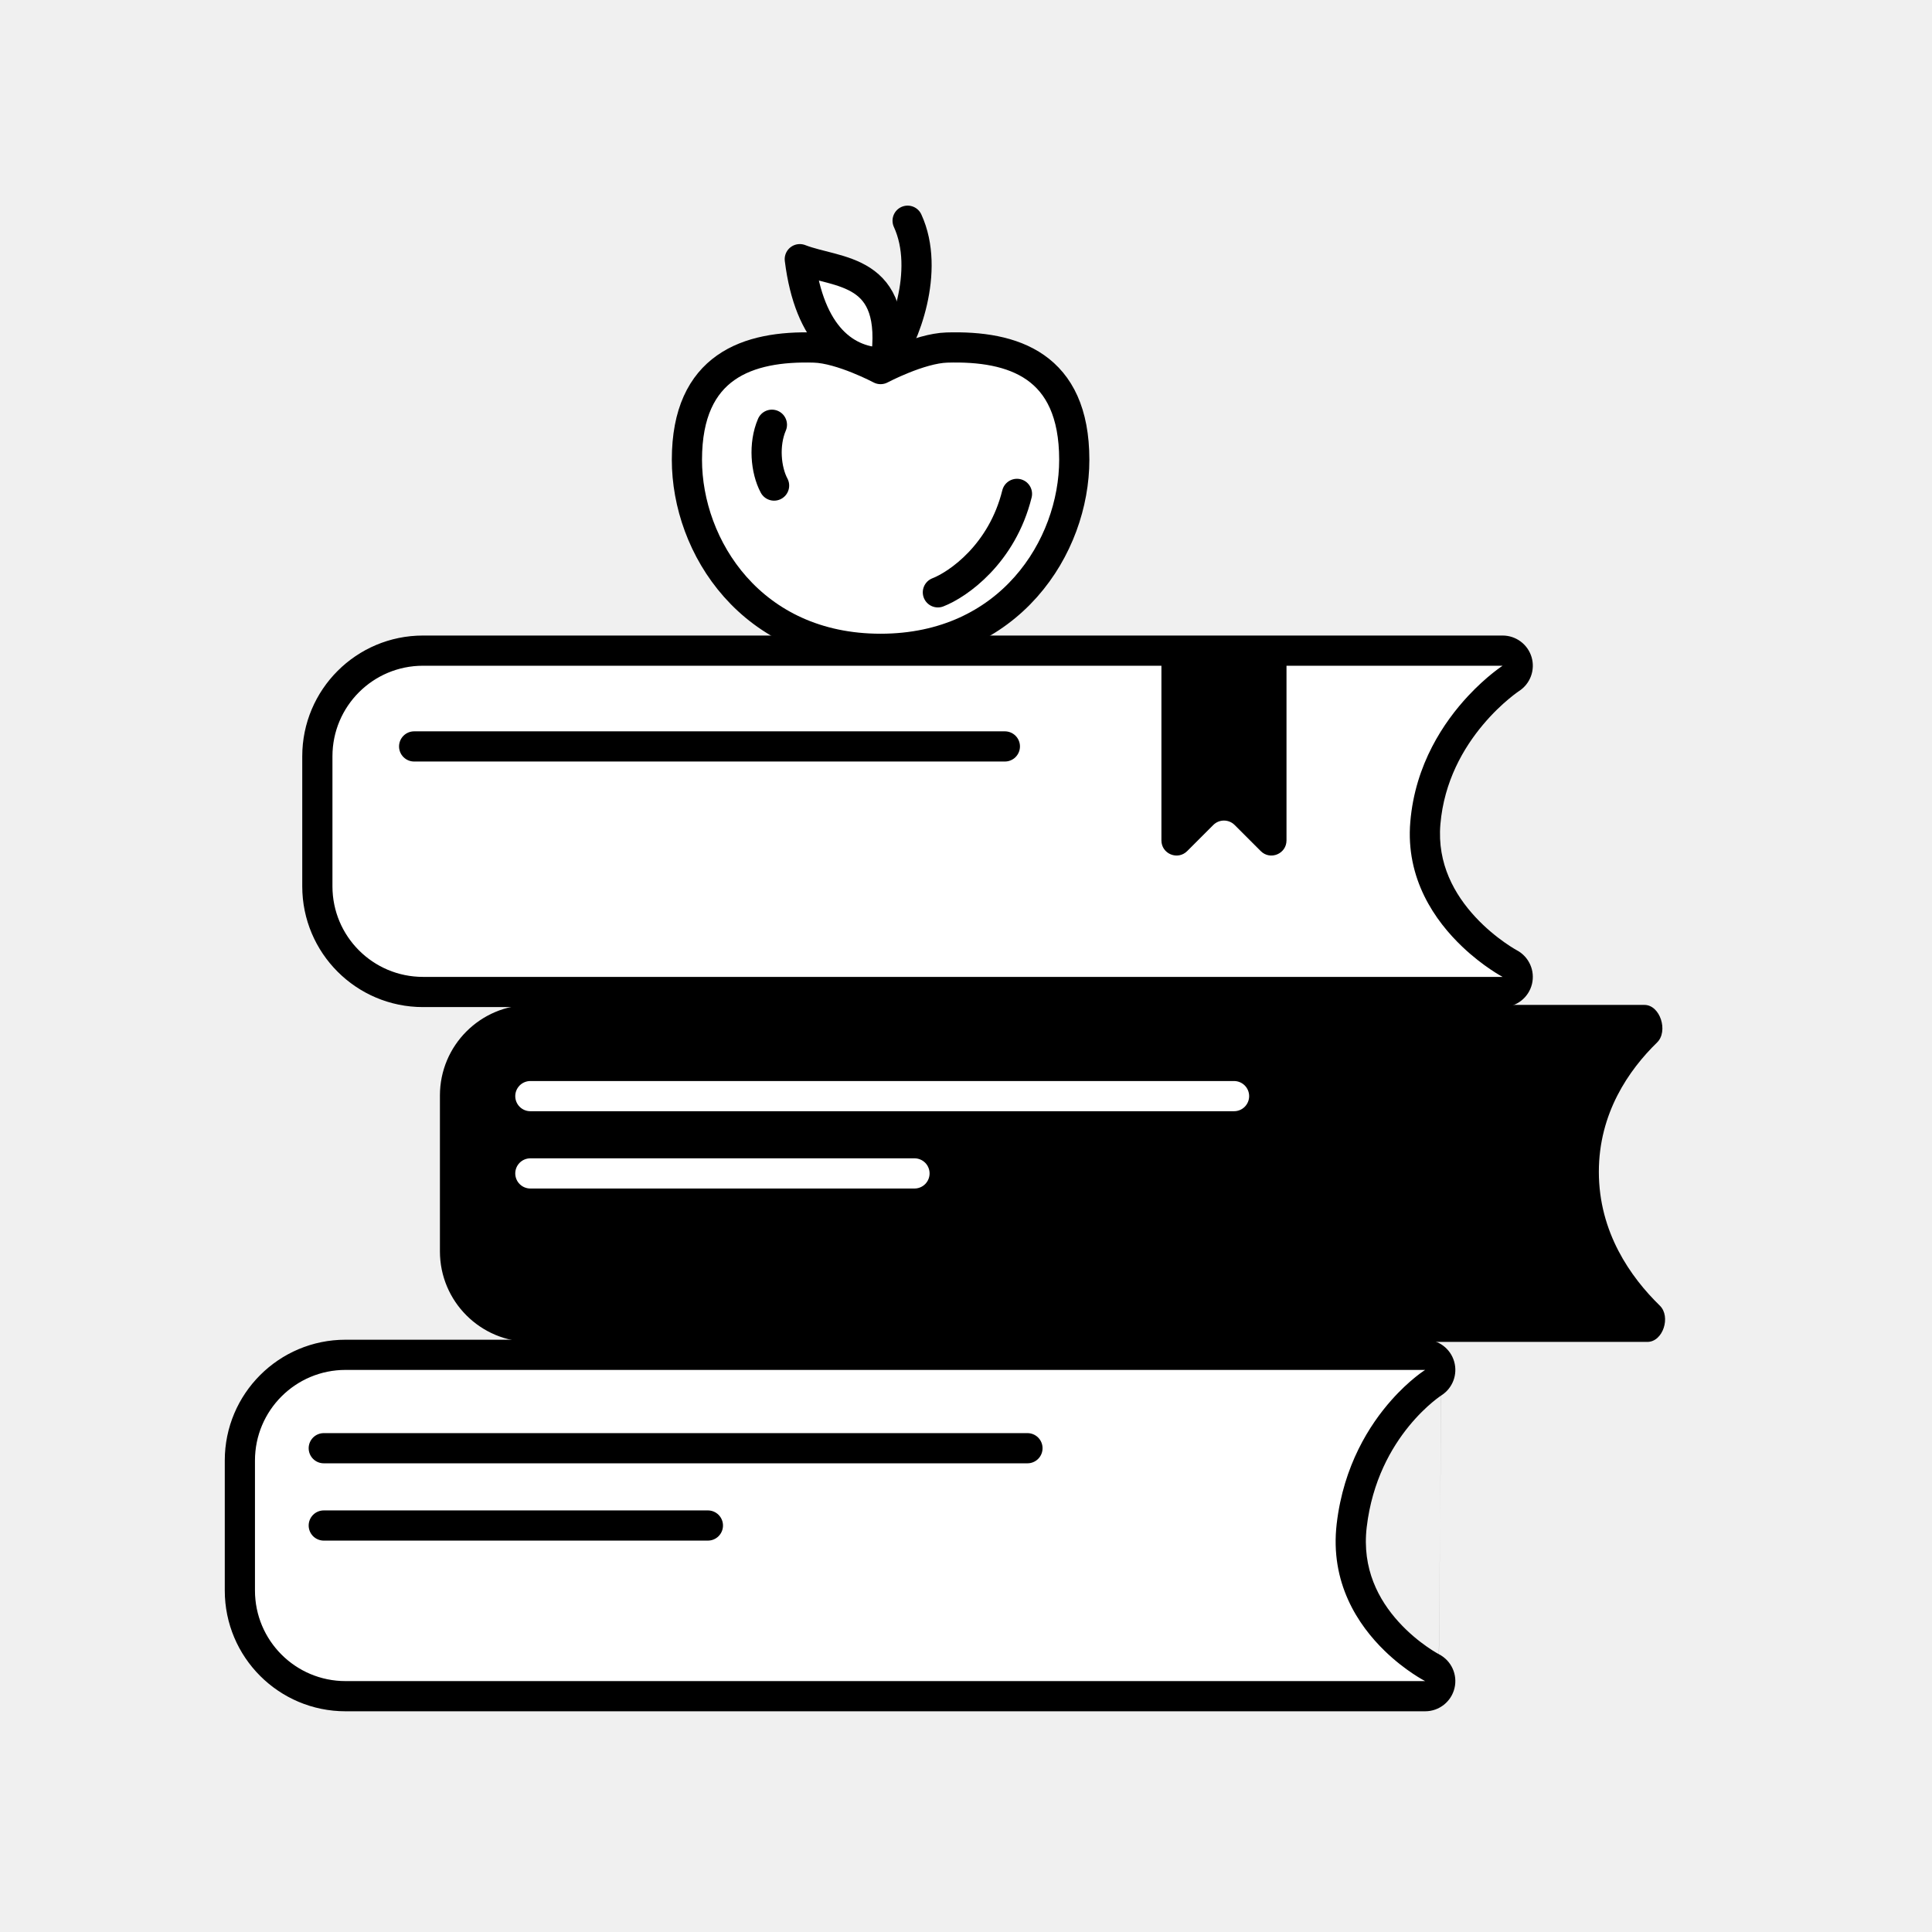
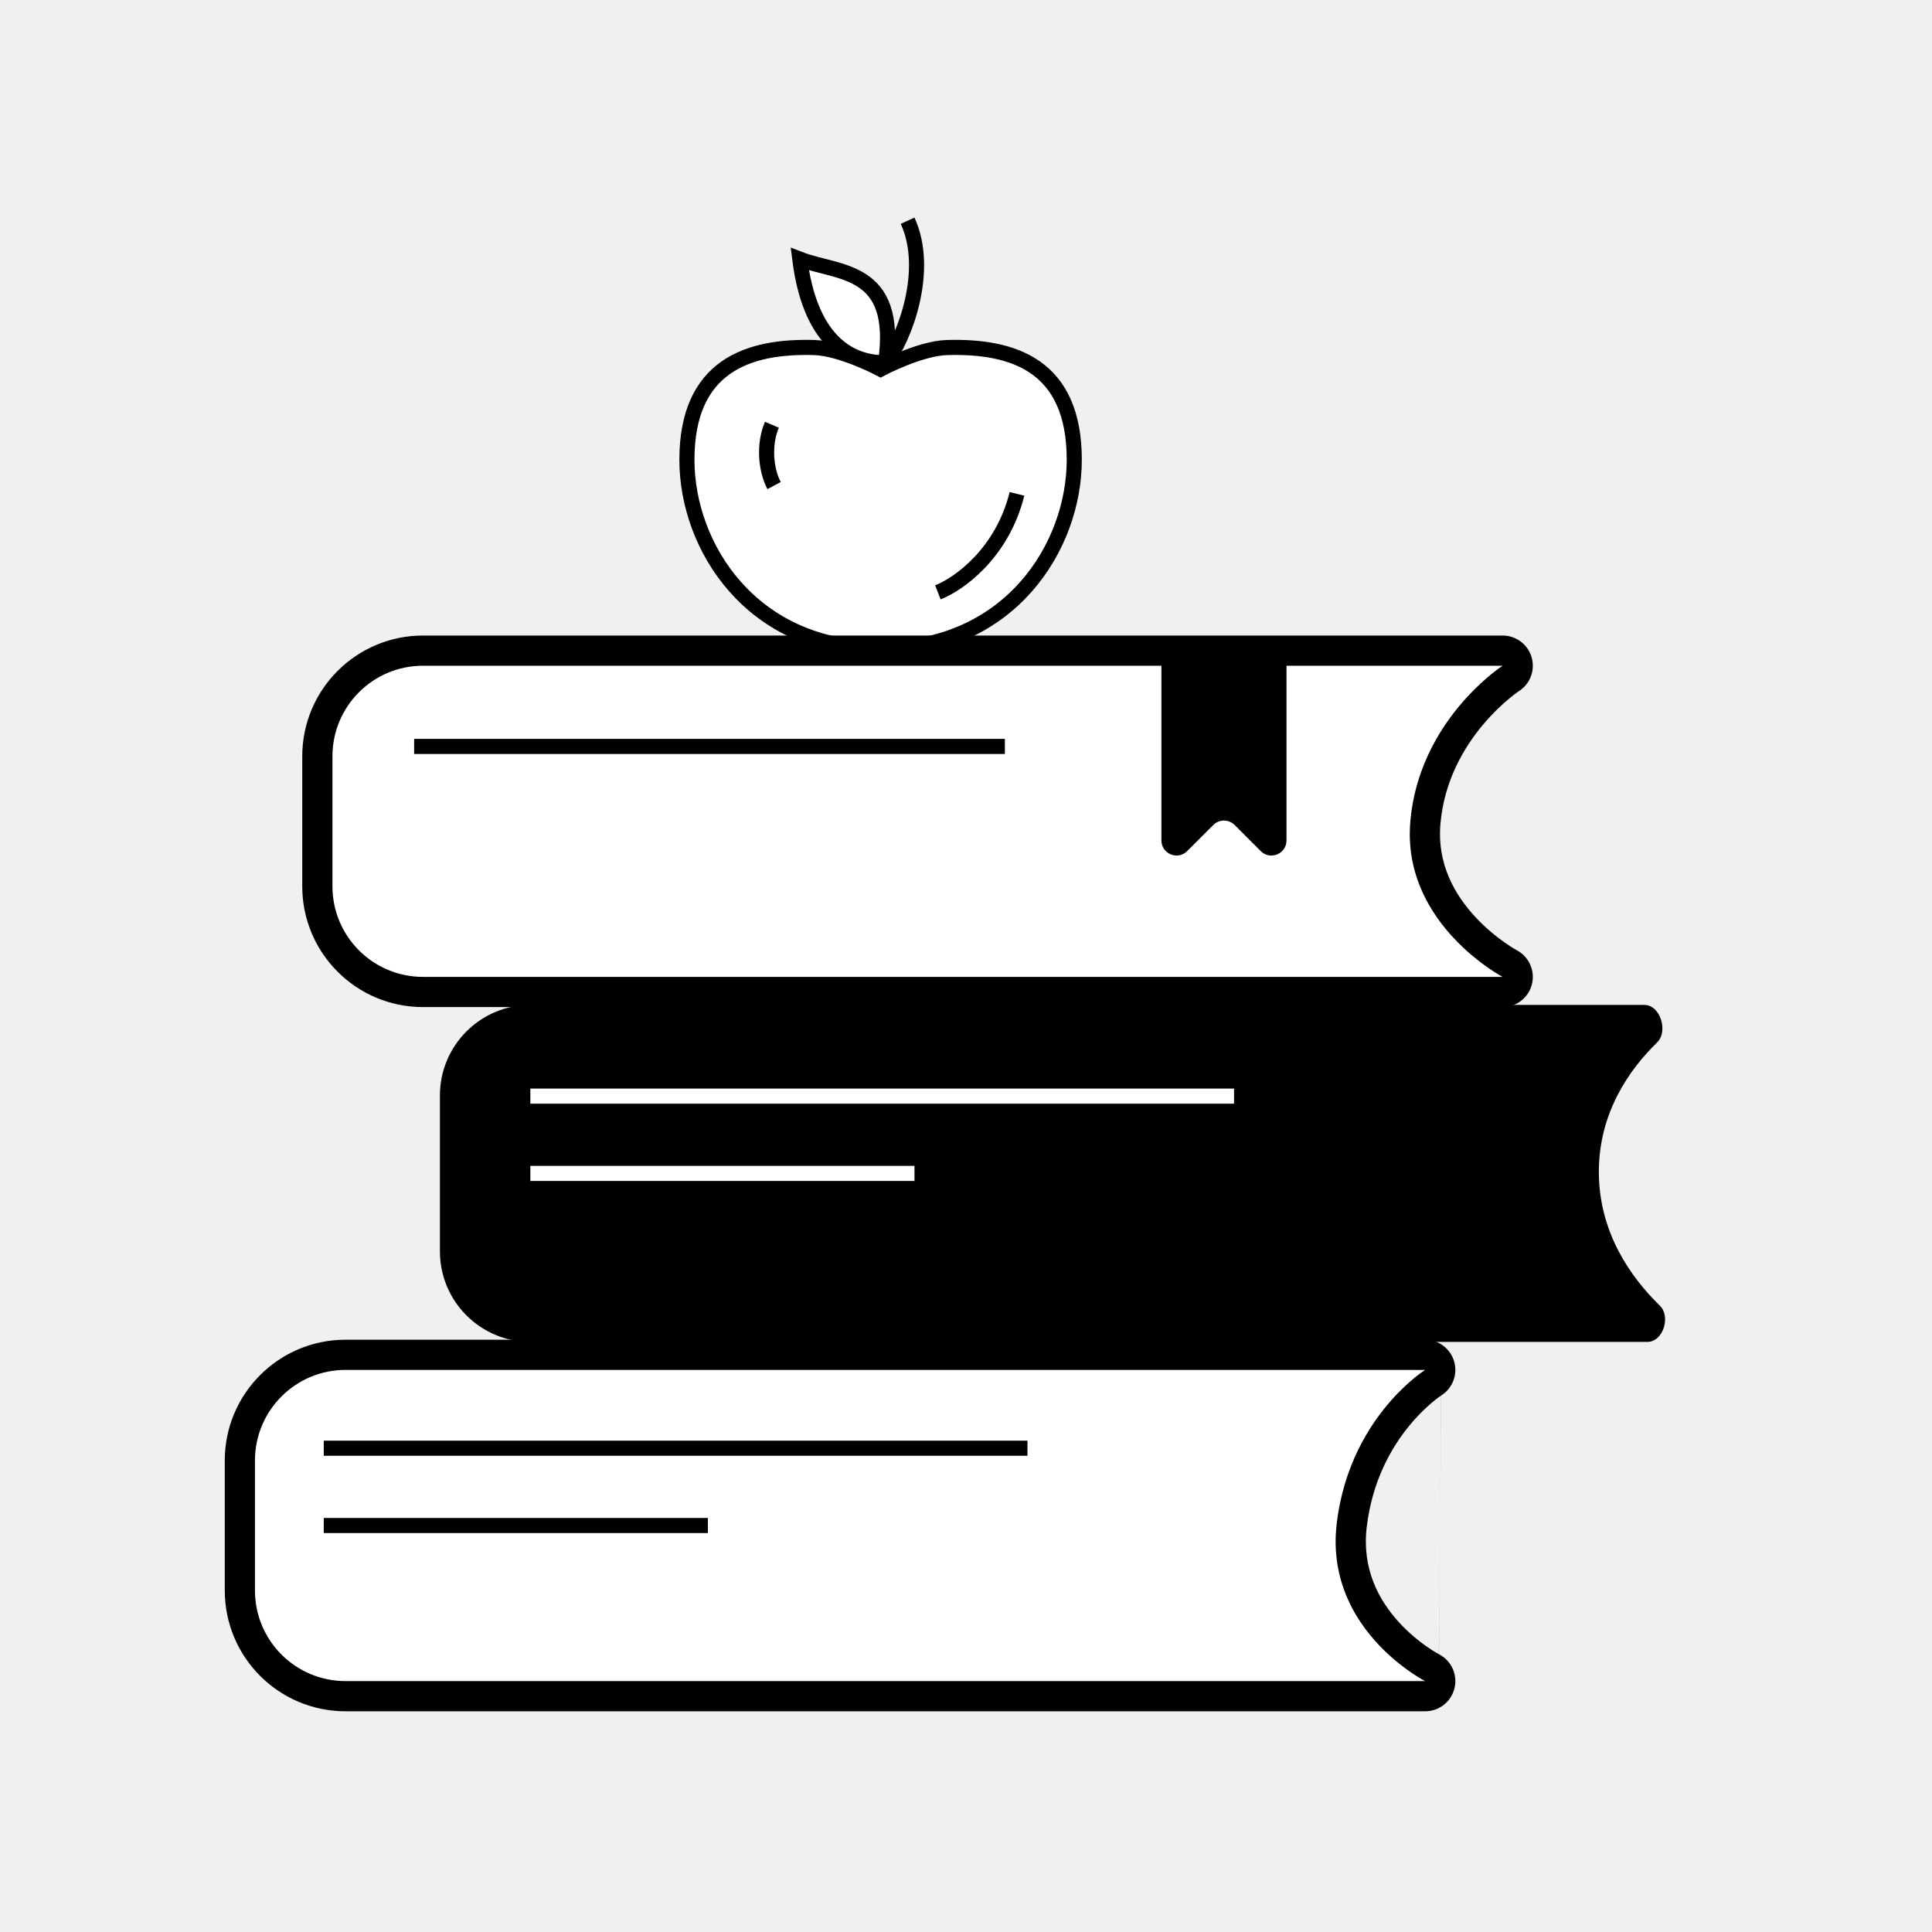
<svg xmlns="http://www.w3.org/2000/svg" width="128" height="128" viewBox="0 0 128 128" fill="none">
  <path d="M29.146 72.578C29.146 69.264 31.832 66.578 35.146 66.578H108.946C109.997 66.578 110.54 68.33 109.788 69.064C107.907 70.899 105.928 73.754 105.928 77.638C105.928 81.648 108.037 84.621 109.969 86.503C110.713 87.228 110.182 88.905 109.143 88.905H35.146C31.832 88.905 29.146 86.219 29.146 82.905V72.578Z" fill="black" />
-   <path d="M71.173 30.46C71.173 36.225 66.896 42.986 58.341 42.986C49.787 42.986 45.51 36.225 45.51 30.46C45.51 24.244 49.56 22.895 53.951 23.026C55.753 23.08 58.341 24.452 58.341 24.452C58.341 24.452 60.93 23.08 62.732 23.026C67.122 22.895 71.173 24.196 71.173 30.46Z" fill="white" stroke="black" stroke-width="2" stroke-linecap="round" stroke-linejoin="round" />
-   <path d="M62.137 39.244C63.474 38.727 66.393 36.699 67.377 32.721" stroke="black" stroke-width="2" stroke-linecap="round" stroke-linejoin="round" />
-   <path d="M58.672 24.035C56.036 24.06 53.625 22.272 52.988 17.171C55.5 18.15 59.591 17.691 58.672 24.035Z" fill="white" stroke="black" stroke-width="2" stroke-linecap="round" stroke-linejoin="round" />
-   <path d="M58.715 23.953C59.892 22.483 61.656 17.938 60.132 14.623" stroke="black" stroke-width="2" stroke-linecap="round" stroke-linejoin="round" />
-   <path d="M51.285 32.17C50.736 31.141 50.581 29.444 51.141 28.14" stroke="black" stroke-width="2" stroke-linecap="round" stroke-linejoin="round" />
+   <path d="M71.173 30.46C71.173 36.225 66.896 42.986 58.341 42.986C49.787 42.986 45.51 36.225 45.51 30.46C45.51 24.244 49.56 22.895 53.951 23.026C55.753 23.08 58.341 24.452 58.341 24.452C58.341 24.452 60.93 23.08 62.732 23.026C67.122 22.895 71.173 24.196 71.173 30.46Z" fill="white" stroke="black" strokeWidth="2" strokeLinecap="round" strokeLinejoin="round" />
+   <path d="M62.137 39.244C63.474 38.727 66.393 36.699 67.377 32.721" stroke="black" strokeWidth="2" strokeLinecap="round" strokeLinejoin="round" />
+   <path d="M58.672 24.035C56.036 24.06 53.625 22.272 52.988 17.171C55.5 18.15 59.591 17.691 58.672 24.035Z" fill="white" stroke="black" strokeWidth="2" strokeLinecap="round" strokeLinejoin="round" />
+   <path d="M58.715 23.953C59.892 22.483 61.656 17.938 60.132 14.623" stroke="black" strokeWidth="2" strokeLinecap="round" strokeLinejoin="round" />
+   <path d="M51.285 32.17C50.736 31.141 50.581 29.444 51.141 28.14" stroke="black" strokeWidth="2" strokeLinecap="round" strokeLinejoin="round" />
  <path d="M22.025 50.106C22.025 46.792 24.711 44.106 28.025 44.106H99.553C99.553 44.106 94.014 47.681 93.438 54.437C92.861 61.194 99.553 64.722 99.553 64.722H28.025C24.711 64.722 22.025 62.036 22.025 58.722V50.106Z" fill="white" />
  <path fill-rule="evenodd" clip-rule="evenodd" d="M100.642 45.783C100.641 45.784 100.64 45.785 100.639 45.785L100.62 45.798C100.594 45.816 100.55 45.846 100.49 45.89C100.37 45.977 100.187 46.116 99.96 46.306C99.504 46.686 98.883 47.261 98.245 48.023C96.964 49.55 95.674 51.757 95.43 54.608C95.206 57.233 96.374 59.274 97.746 60.754C98.429 61.491 99.135 62.053 99.67 62.431C99.935 62.618 100.154 62.757 100.3 62.845C100.372 62.889 100.426 62.919 100.459 62.938C100.475 62.947 100.485 62.953 100.49 62.955L100.488 62.954L100.487 62.954C100.489 62.955 100.491 62.955 100.492 62.956C101.301 63.386 101.715 64.312 101.495 65.203C101.274 66.095 100.473 66.722 99.553 66.722H28.025C23.607 66.722 20.025 63.14 20.025 58.722V50.106C20.025 45.687 23.607 42.106 28.025 42.106H99.553C100.44 42.106 101.221 42.69 101.472 43.54C101.722 44.389 101.385 45.3 100.644 45.782C100.643 45.782 100.643 45.783 100.642 45.783ZM96.88 62.722C98.273 64.047 99.553 64.722 99.553 64.722H28.025C24.711 64.722 22.025 62.036 22.025 58.722V50.106C22.025 46.792 24.711 44.106 28.025 44.106H99.553C99.553 44.106 98.504 44.783 97.27 46.106C95.671 47.821 93.763 50.622 93.438 54.437C93.113 58.239 95.089 61.018 96.88 62.722Z" fill="black" />
  <path d="M16.892 96.76C16.892 93.447 19.578 90.76 22.892 90.76H94.421C94.421 90.76 89.397 93.901 88.562 100.937C87.728 107.974 94.421 111.377 94.421 111.377H22.892C19.578 111.377 16.892 108.69 16.892 105.377V96.76Z" fill="white" />
  <path fill-rule="evenodd" clip-rule="evenodd" d="M95.486 92.453C95.486 92.453 95.486 92.453 95.486 92.453C95.485 92.454 95.484 92.454 95.482 92.455C95.482 92.455 95.482 92.455 95.482 92.455M92.188 92.76C93.391 91.404 94.421 90.76 94.421 90.76H22.892C19.578 90.76 16.892 93.447 16.892 96.76V105.377C16.892 108.69 19.578 111.377 22.892 111.377H94.421C94.421 111.377 93.122 110.717 91.741 109.377C89.986 107.674 88.096 104.875 88.562 100.937C89.019 97.086 90.731 94.401 92.188 92.76ZM95.329 109.595C95.331 109.596 95.332 109.597 95.334 109.598C95.335 109.598 95.335 109.598 95.334 109.598C96.154 110.019 96.58 110.946 96.365 111.843C96.15 112.742 95.346 113.377 94.421 113.377H22.892C18.474 113.377 14.892 109.795 14.892 105.377V96.76C14.892 92.342 18.474 88.76 22.892 88.76H94.421C95.313 88.76 96.097 89.351 96.343 90.209C96.588 91.063 96.24 91.975 95.491 92.45C95.489 92.451 95.487 92.452 95.486 92.453M95.333 109.597C95.329 109.595 95.319 109.59 95.304 109.581C95.273 109.564 95.22 109.535 95.149 109.493C95.007 109.41 94.793 109.277 94.533 109.095C94.009 108.729 93.32 108.18 92.66 107.452C91.349 106.006 90.22 103.947 90.549 101.173C90.912 98.106 92.182 95.909 93.353 94.476C93.941 93.757 94.502 93.233 94.905 92.896C95.106 92.728 95.266 92.608 95.368 92.535C95.419 92.498 95.456 92.473 95.475 92.46L95.486 92.453L95.484 92.454L95.482 92.455M95.333 109.597L95.332 109.597L95.33 109.595" fill="black" />
-   <path d="M35.137 72.621H81.759" stroke="white" stroke-width="2" stroke-linecap="round" stroke-linejoin="round" />
-   <path d="M35.137 77.742H60.587" stroke="white" stroke-width="2" stroke-linecap="round" stroke-linejoin="round" />
+   <path d="M35.137 72.621H81.759" stroke="white" strokeWidth="2" strokeLinecap="round" strokeLinejoin="round" />
+   <path d="M35.137 77.742H60.587" stroke="white" strokeWidth="2" strokeLinecap="round" strokeLinejoin="round" />
  <path d="M76.947 43.419H85.234V55.68C85.234 56.571 84.157 57.017 83.527 56.387L81.798 54.658C81.407 54.267 80.774 54.267 80.383 54.658L78.654 56.387C78.024 57.017 76.947 56.571 76.947 55.68V43.419Z" fill="black" />
-   <path d="M21.45 95.948H68.072" stroke="black" stroke-width="2" stroke-linecap="round" stroke-linejoin="round" />
-   <path d="M21.45 101.069H46.9" stroke="black" stroke-width="2" stroke-linecap="round" stroke-linejoin="round" />
-   <path d="M27.438 49.453H66.575" stroke="black" stroke-width="2" stroke-linecap="round" stroke-linejoin="round" />
+   <path d="M21.45 95.948H68.072" stroke="black" strokeWidth="2" strokeLinecap="round" strokeLinejoin="round" />
+   <path d="M21.45 101.069H46.9" stroke="black" strokeWidth="2" strokeLinecap="round" strokeLinejoin="round" />
+   <path d="M27.438 49.453H66.575" stroke="black" strokeWidth="2" strokeLinecap="round" strokeLinejoin="round" />
</svg>
